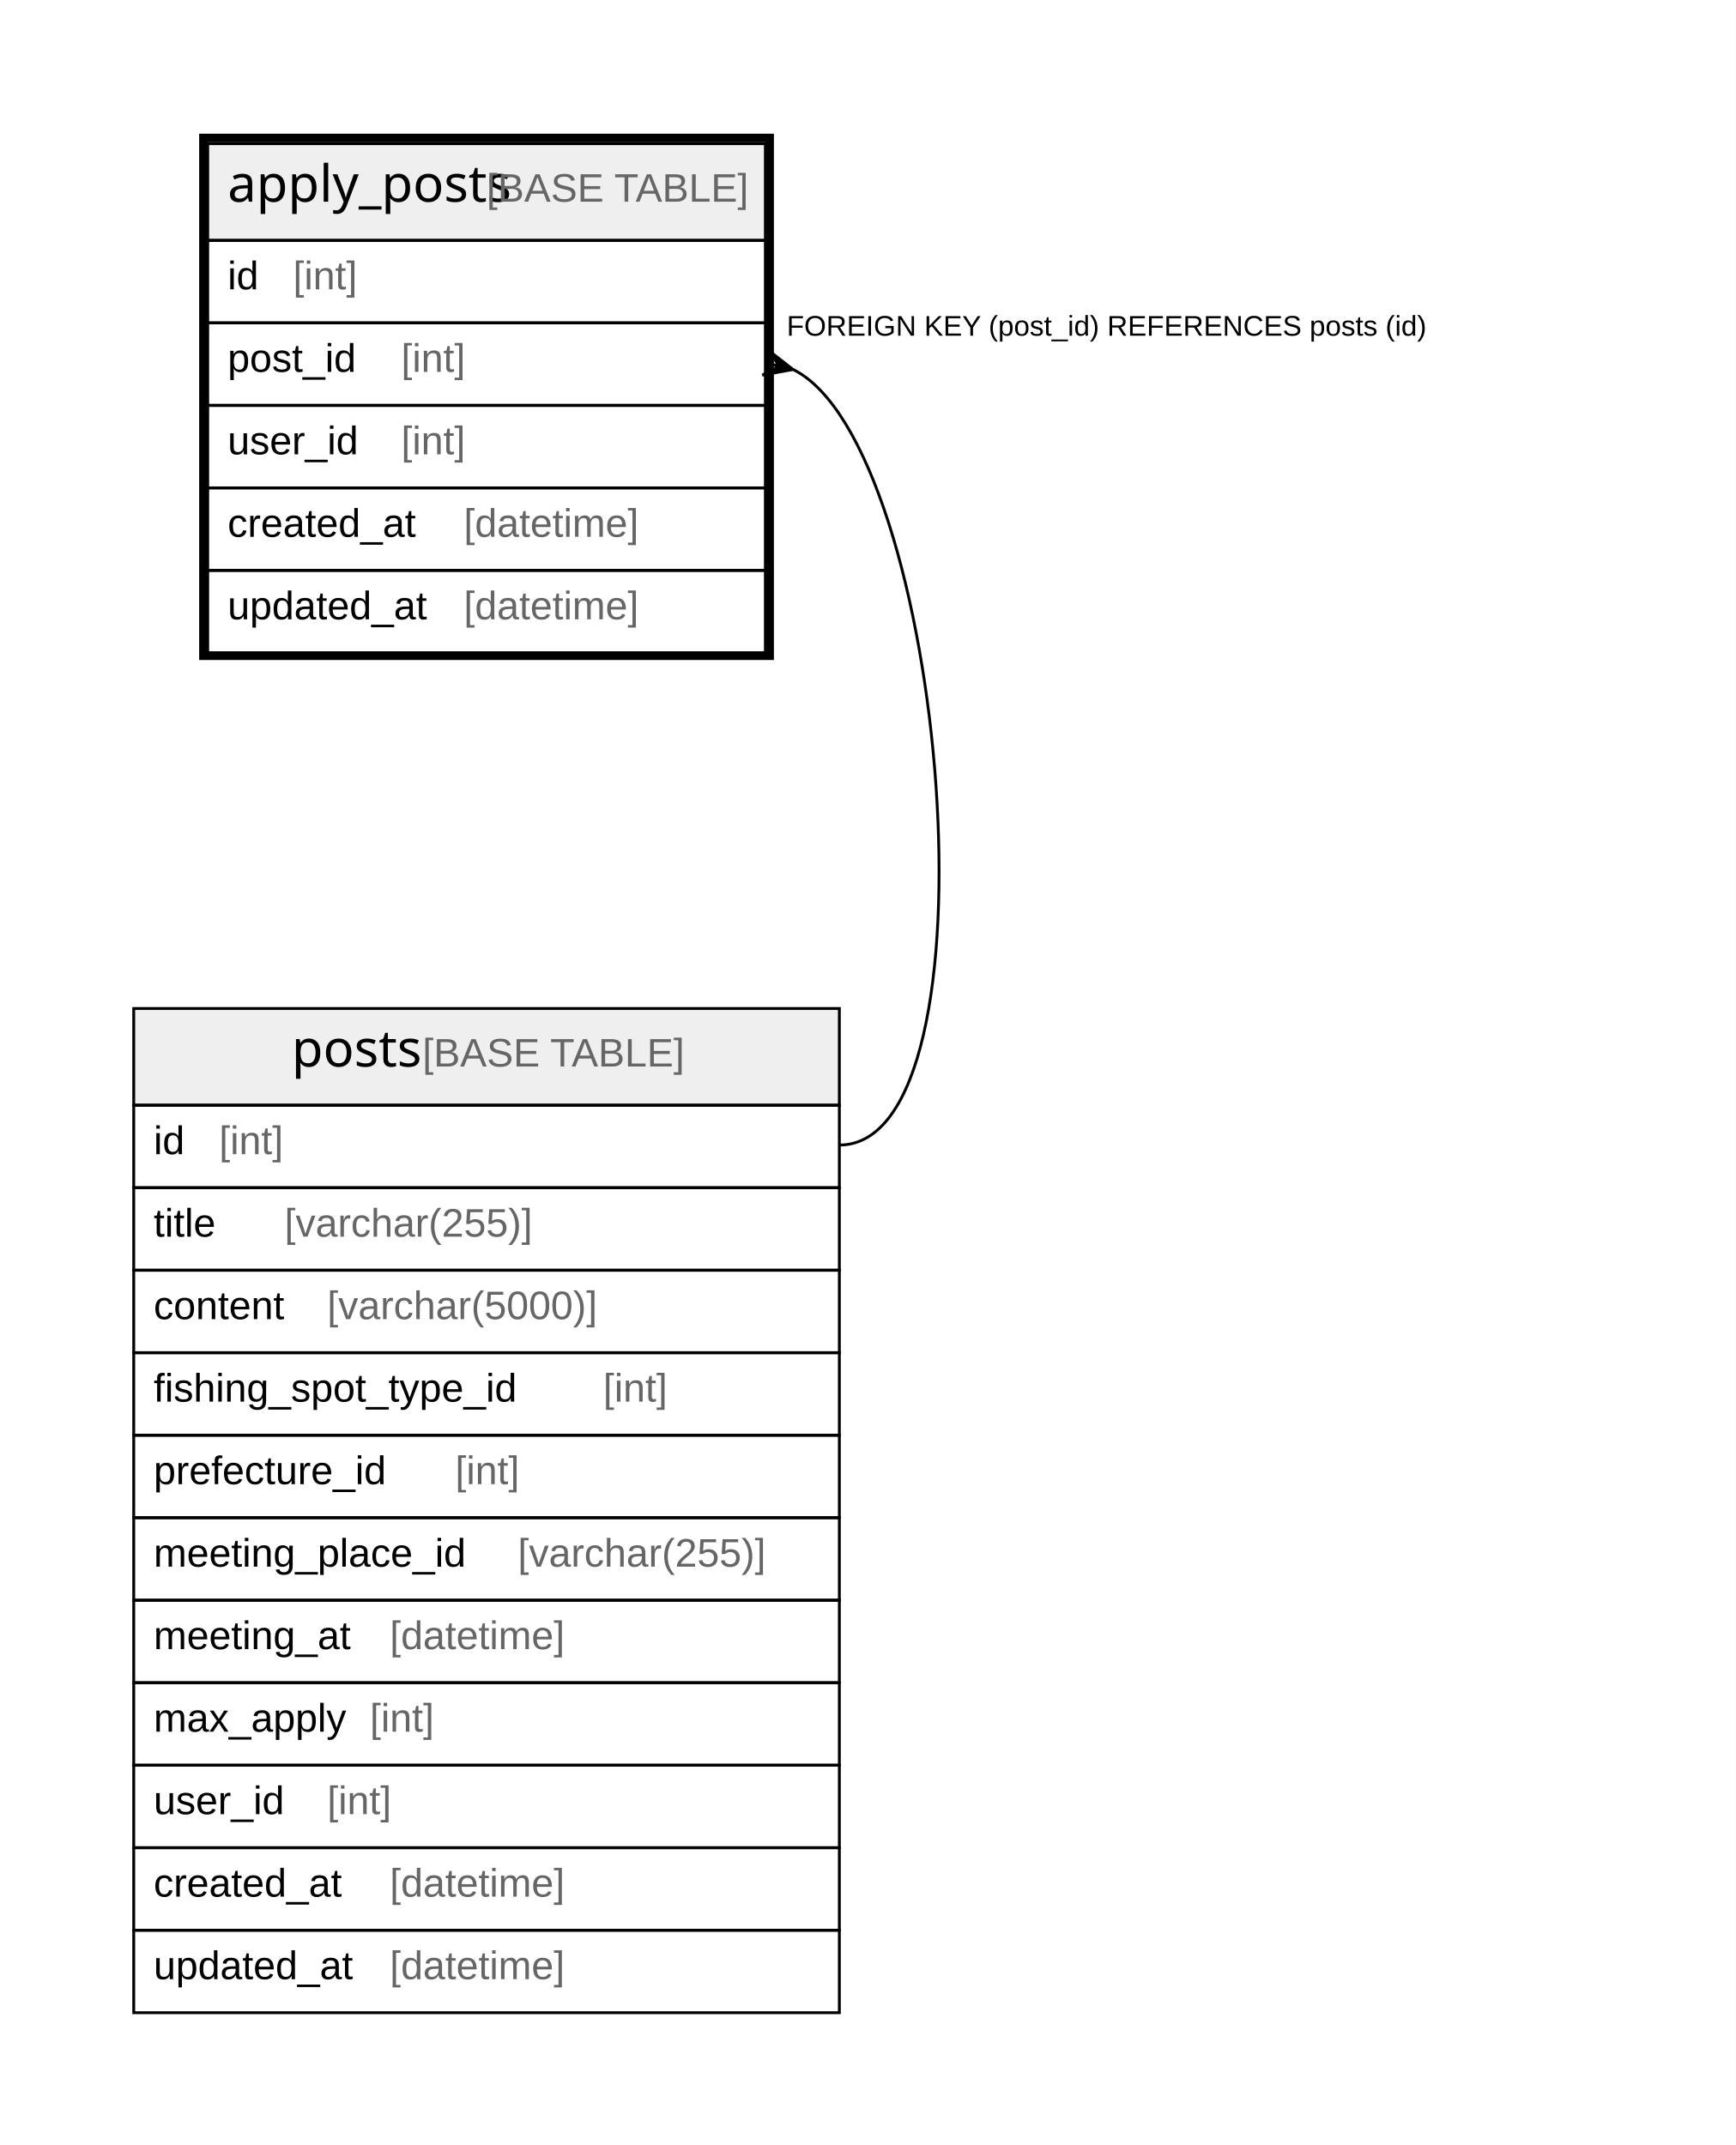
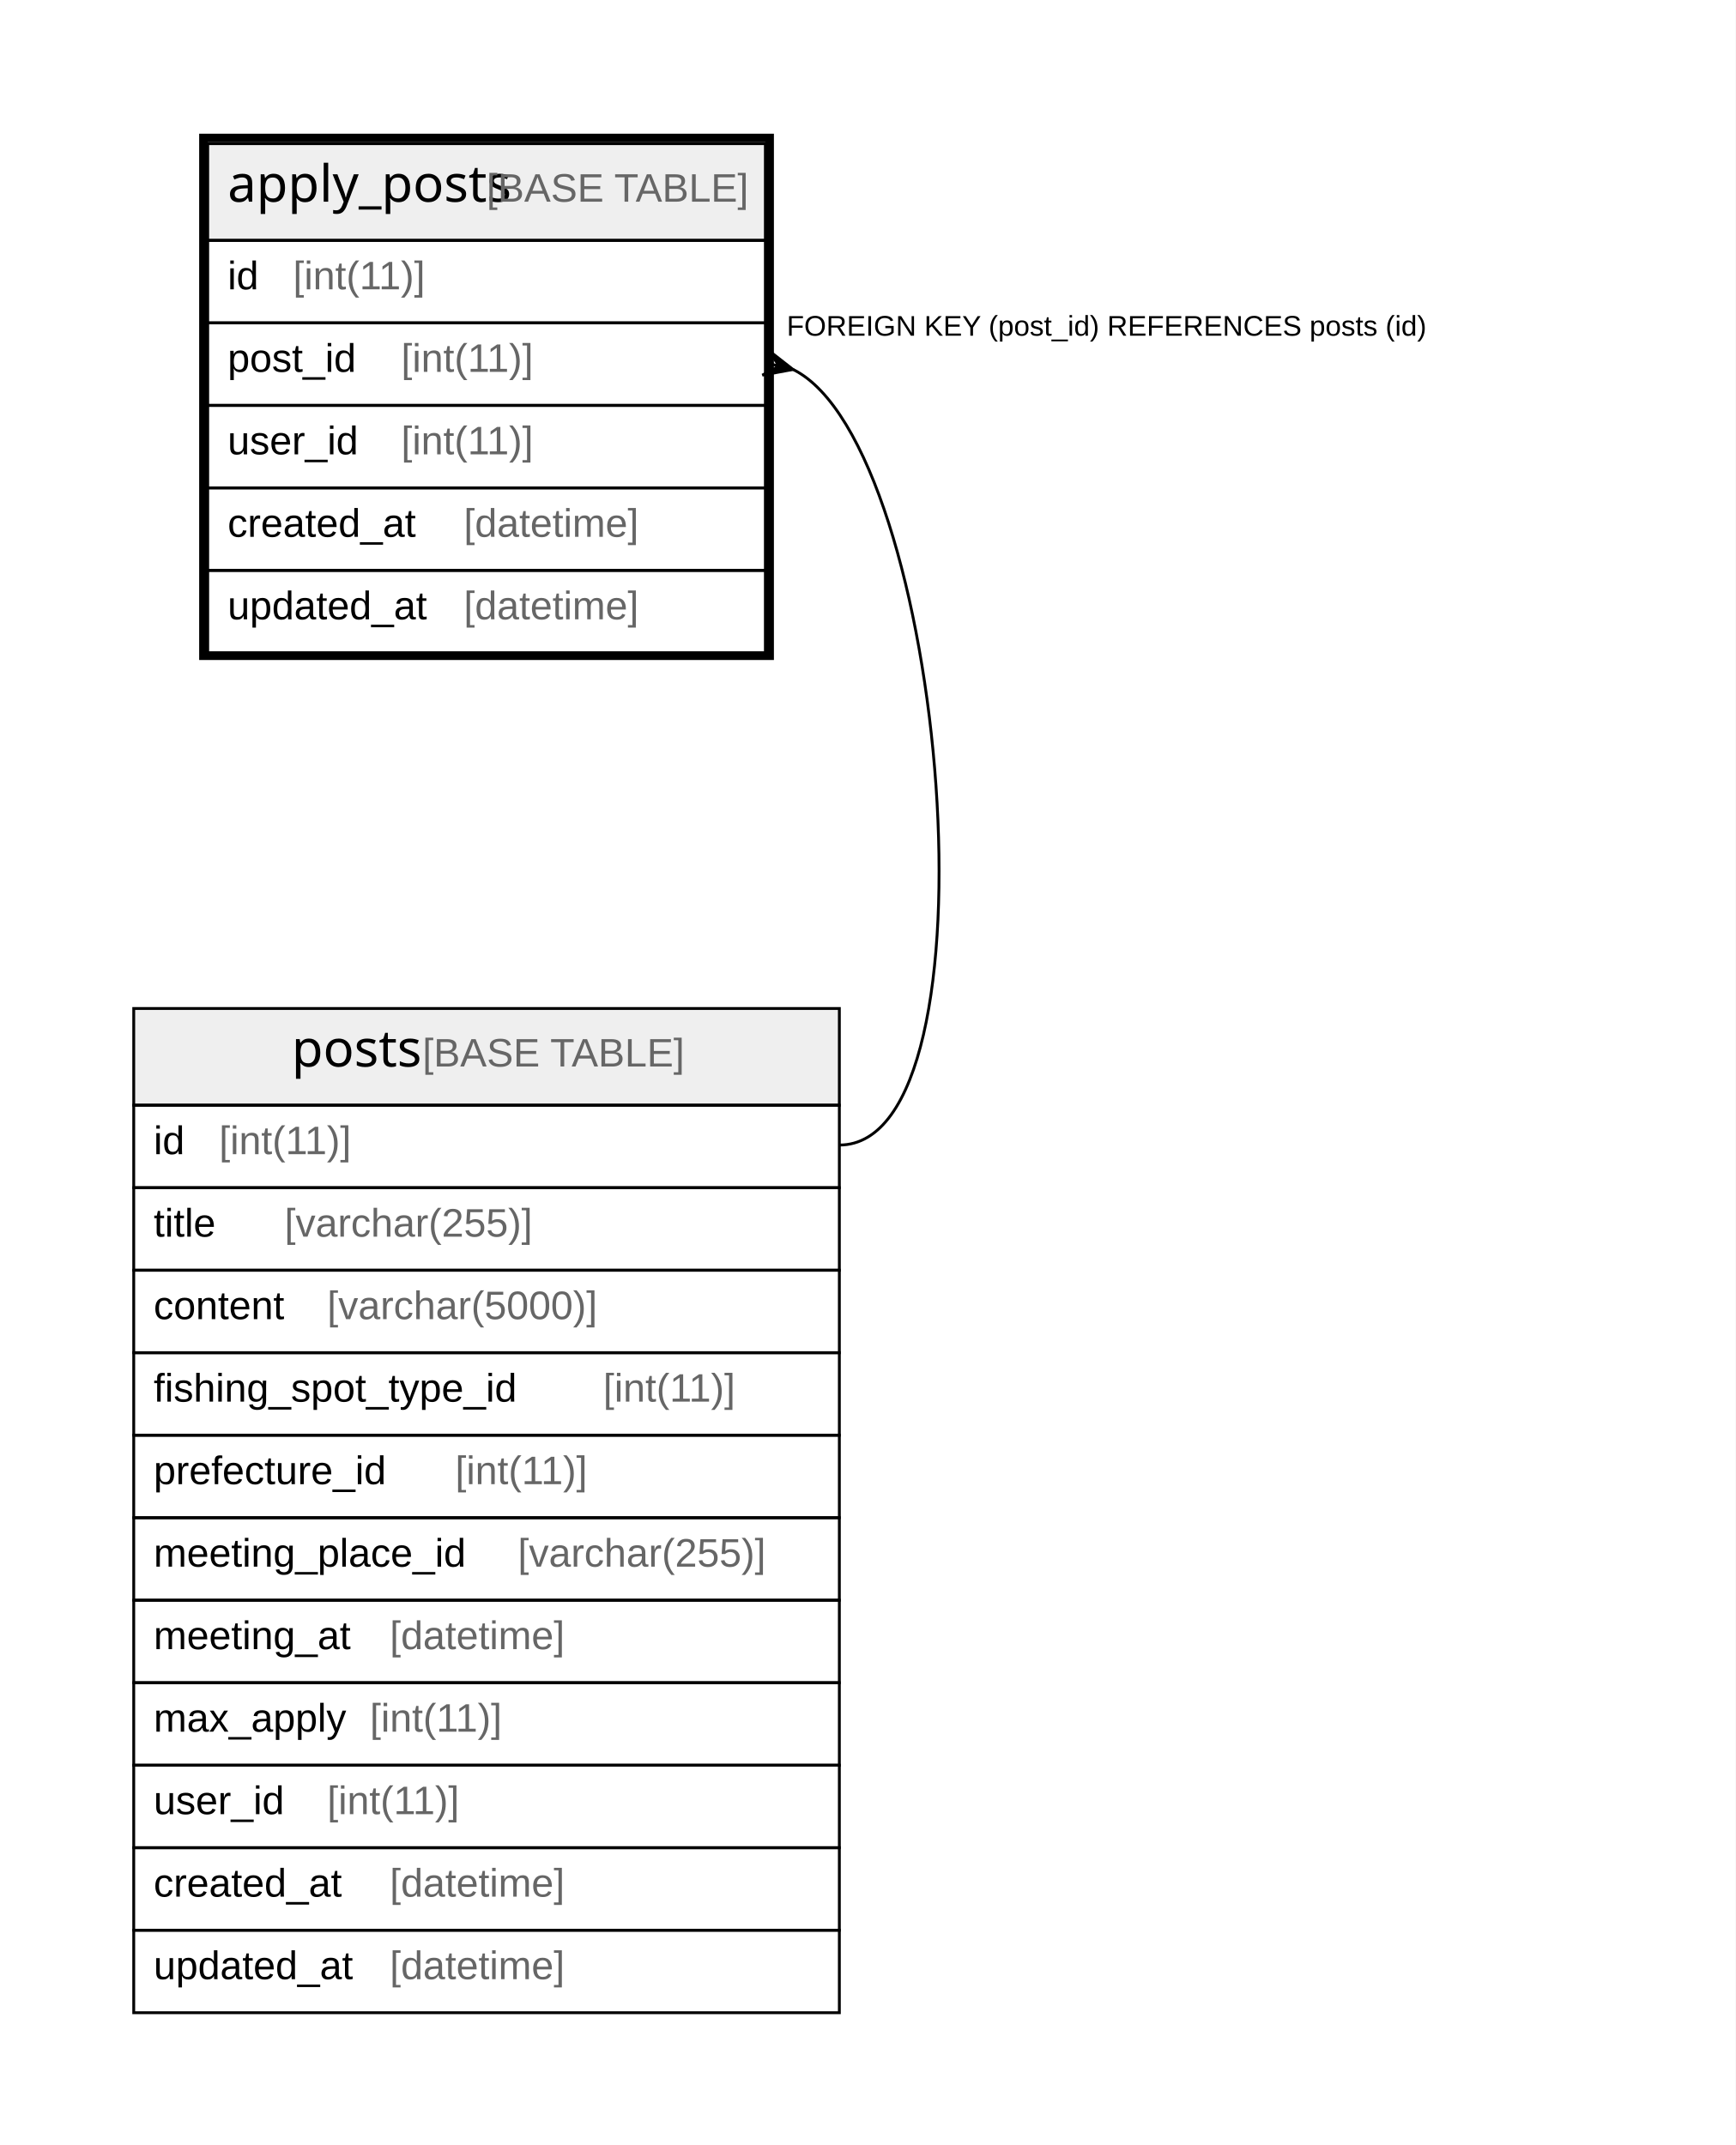
<svg xmlns="http://www.w3.org/2000/svg" width="610pt" height="754pt" viewBox="0.00 0.00 610.00 754.00">
  <g id="graph0" class="graph" transform="scale(1 1) rotate(0) translate(4 750)">
    <polygon fill="#ffffff" stroke="transparent" points="-4,4 -4,-750 606,-750 606,4 -4,4" />
    <g id="node1" class="node">
      <polygon fill="#efefef" stroke="transparent" points="69,-665.5 69,-699.5 265,-699.5 265,-665.5 69,-665.5" />
      <polygon fill="none" stroke="#000000" points="69,-665.5 69,-699.5 265,-699.5 265,-665.5 69,-665.5" />
      <text text-anchor="start" x="76" y="-679.1" font-family="Arial Bold" font-size="18.00" fill="#000000">apply_posts</text>
      <text text-anchor="start" x="159" y="-679.1" font-family="Arial" font-size="14.00" fill="#000000"> </text>
      <text text-anchor="start" x="167" y="-679.1" font-family="Arial" font-size="14.00" fill="#666666">[BASE TABLE]</text>
      <polygon fill="none" stroke="#000000" points="69,-636.5 69,-665.5 265,-665.5 265,-636.5 69,-636.5" />
      <text text-anchor="start" x="76" y="-648.3" font-family="Arial" font-size="14.00" fill="#000000">id </text>
-       <text text-anchor="start" x="99" y="-648.3" font-family="Arial" font-size="14.00" fill="#666666">[int]</text>
+       <text text-anchor="start" x="99" y="-648.3" font-family="Arial" font-size="14.00" fill="#666666">[int(11)]</text>
      <polygon fill="none" stroke="#000000" points="69,-607.5 69,-636.5 265,-636.5 265,-607.5 69,-607.5" />
      <text text-anchor="start" x="76" y="-619.3" font-family="Arial" font-size="14.00" fill="#000000">post_id </text>
-       <text text-anchor="start" x="137" y="-619.3" font-family="Arial" font-size="14.00" fill="#666666">[int]</text>
+       <text text-anchor="start" x="137" y="-619.3" font-family="Arial" font-size="14.00" fill="#666666">[int(11)]</text>
      <polygon fill="none" stroke="#000000" points="69,-578.5 69,-607.5 265,-607.5 265,-578.5 69,-578.5" />
      <text text-anchor="start" x="76" y="-590.3" font-family="Arial" font-size="14.00" fill="#000000">user_id </text>
-       <text text-anchor="start" x="137" y="-590.3" font-family="Arial" font-size="14.00" fill="#666666">[int]</text>
+       <text text-anchor="start" x="137" y="-590.3" font-family="Arial" font-size="14.00" fill="#666666">[int(11)]</text>
      <polygon fill="none" stroke="#000000" points="69,-549.5 69,-578.5 265,-578.5 265,-549.5 69,-549.5" />
      <text text-anchor="start" x="76" y="-561.3" font-family="Arial" font-size="14.00" fill="#000000">created_at </text>
      <text text-anchor="start" x="159" y="-561.3" font-family="Arial" font-size="14.00" fill="#666666">[datetime]</text>
      <polygon fill="none" stroke="#000000" points="69,-520.5 69,-549.5 265,-549.5 265,-520.5 69,-520.5" />
      <text text-anchor="start" x="76" y="-532.3" font-family="Arial" font-size="14.00" fill="#000000">updated_at </text>
      <text text-anchor="start" x="159" y="-532.3" font-family="Arial" font-size="14.00" fill="#666666">[datetime]</text>
      <polygon fill="none" stroke="#000000" stroke-width="3" points="67.5,-519.5 67.5,-701.5 266.5,-701.5 266.5,-519.5 67.5,-519.5" />
    </g>
    <g id="node2" class="node">
      <polygon fill="#efefef" stroke="transparent" points="43,-361.5 43,-395.5 291,-395.5 291,-361.5 43,-361.5" />
      <polygon fill="none" stroke="#000000" points="43,-361.5 43,-395.5 291,-395.5 291,-361.5 43,-361.5" />
      <text text-anchor="start" x="98.5" y="-375.1" font-family="Arial Bold" font-size="18.00" fill="#000000">posts</text>
      <text text-anchor="start" x="136.5" y="-375.1" font-family="Arial" font-size="14.00" fill="#000000"> </text>
      <text text-anchor="start" x="144.5" y="-375.1" font-family="Arial" font-size="14.00" fill="#666666">[BASE TABLE]</text>
      <polygon fill="none" stroke="#000000" points="43,-332.5 43,-361.5 291,-361.5 291,-332.5 43,-332.5" />
      <text text-anchor="start" x="50" y="-344.3" font-family="Arial" font-size="14.00" fill="#000000">id </text>
-       <text text-anchor="start" x="73" y="-344.3" font-family="Arial" font-size="14.00" fill="#666666">[int]</text>
+       <text text-anchor="start" x="73" y="-344.3" font-family="Arial" font-size="14.00" fill="#666666">[int(11)]</text>
      <polygon fill="none" stroke="#000000" points="43,-303.5 43,-332.5 291,-332.5 291,-303.5 43,-303.5" />
      <text text-anchor="start" x="50" y="-315.3" font-family="Arial" font-size="14.00" fill="#000000">title </text>
      <text text-anchor="start" x="96" y="-315.3" font-family="Arial" font-size="14.00" fill="#666666">[varchar(255)]</text>
      <polygon fill="none" stroke="#000000" points="43,-274.5 43,-303.5 291,-303.5 291,-274.5 43,-274.5" />
      <text text-anchor="start" x="50" y="-286.3" font-family="Arial" font-size="14.00" fill="#000000">content </text>
      <text text-anchor="start" x="111" y="-286.3" font-family="Arial" font-size="14.00" fill="#666666">[varchar(5000)]</text>
      <polygon fill="none" stroke="#000000" points="43,-245.5 43,-274.5 291,-274.5 291,-245.5 43,-245.5" />
      <text text-anchor="start" x="50" y="-257.3" font-family="Arial" font-size="14.00" fill="#000000">fishing_spot_type_id </text>
-       <text text-anchor="start" x="208" y="-257.3" font-family="Arial" font-size="14.00" fill="#666666">[int]</text>
+       <text text-anchor="start" x="208" y="-257.3" font-family="Arial" font-size="14.00" fill="#666666">[int(11)]</text>
      <polygon fill="none" stroke="#000000" points="43,-216.5 43,-245.5 291,-245.5 291,-216.5 43,-216.5" />
      <text text-anchor="start" x="50" y="-228.3" font-family="Arial" font-size="14.00" fill="#000000">prefecture_id </text>
-       <text text-anchor="start" x="156" y="-228.3" font-family="Arial" font-size="14.00" fill="#666666">[int]</text>
+       <text text-anchor="start" x="156" y="-228.3" font-family="Arial" font-size="14.00" fill="#666666">[int(11)]</text>
      <polygon fill="none" stroke="#000000" points="43,-187.5 43,-216.5 291,-216.5 291,-187.5 43,-187.5" />
      <text text-anchor="start" x="50" y="-199.3" font-family="Arial" font-size="14.00" fill="#000000">meeting_place_id </text>
      <text text-anchor="start" x="178" y="-199.3" font-family="Arial" font-size="14.00" fill="#666666">[varchar(255)]</text>
      <polygon fill="none" stroke="#000000" points="43,-158.5 43,-187.5 291,-187.5 291,-158.5 43,-158.5" />
      <text text-anchor="start" x="50" y="-170.3" font-family="Arial" font-size="14.00" fill="#000000">meeting_at </text>
      <text text-anchor="start" x="133" y="-170.3" font-family="Arial" font-size="14.00" fill="#666666">[datetime]</text>
      <polygon fill="none" stroke="#000000" points="43,-129.5 43,-158.5 291,-158.5 291,-129.5 43,-129.5" />
      <text text-anchor="start" x="50" y="-141.3" font-family="Arial" font-size="14.00" fill="#000000">max_apply </text>
-       <text text-anchor="start" x="126" y="-141.3" font-family="Arial" font-size="14.00" fill="#666666">[int]</text>
+       <text text-anchor="start" x="126" y="-141.3" font-family="Arial" font-size="14.00" fill="#666666">[int(11)]</text>
      <polygon fill="none" stroke="#000000" points="43,-100.5 43,-129.5 291,-129.5 291,-100.5 43,-100.5" />
      <text text-anchor="start" x="50" y="-112.3" font-family="Arial" font-size="14.00" fill="#000000">user_id </text>
-       <text text-anchor="start" x="111" y="-112.3" font-family="Arial" font-size="14.00" fill="#666666">[int]</text>
+       <text text-anchor="start" x="111" y="-112.3" font-family="Arial" font-size="14.00" fill="#666666">[int(11)]</text>
      <polygon fill="none" stroke="#000000" points="43,-71.5 43,-100.5 291,-100.5 291,-71.5 43,-71.5" />
      <text text-anchor="start" x="50" y="-83.3" font-family="Arial" font-size="14.00" fill="#000000">created_at </text>
      <text text-anchor="start" x="133" y="-83.3" font-family="Arial" font-size="14.00" fill="#666666">[datetime]</text>
      <polygon fill="none" stroke="#000000" points="43,-42.5 43,-71.5 291,-71.5 291,-42.5 43,-42.5" />
      <text text-anchor="start" x="50" y="-54.3" font-family="Arial" font-size="14.00" fill="#000000">updated_at </text>
      <text text-anchor="start" x="133" y="-54.3" font-family="Arial" font-size="14.00" fill="#666666">[datetime]</text>
    </g>
    <g id="edge1" class="edge">
      <path fill="none" stroke="#000000" d="M274.745,-620.123C328.966,-593.244 349.027,-347.5 291,-347.5" />
      <polygon fill="#000000" stroke="#000000" points="274.715,-620.13 263.933,-618.128 269.858,-621.315 265,-622.5 265,-622.5 265,-622.5 269.858,-621.315 266.067,-626.872 274.715,-620.13 274.715,-620.13" />
      <text text-anchor="start" x="272.5" y="-632" font-family="Arial" font-size="10.00" fill="#000000">FOREIGN KEY (post_id) REFERENCES posts (id)</text>
    </g>
  </g>
</svg>
